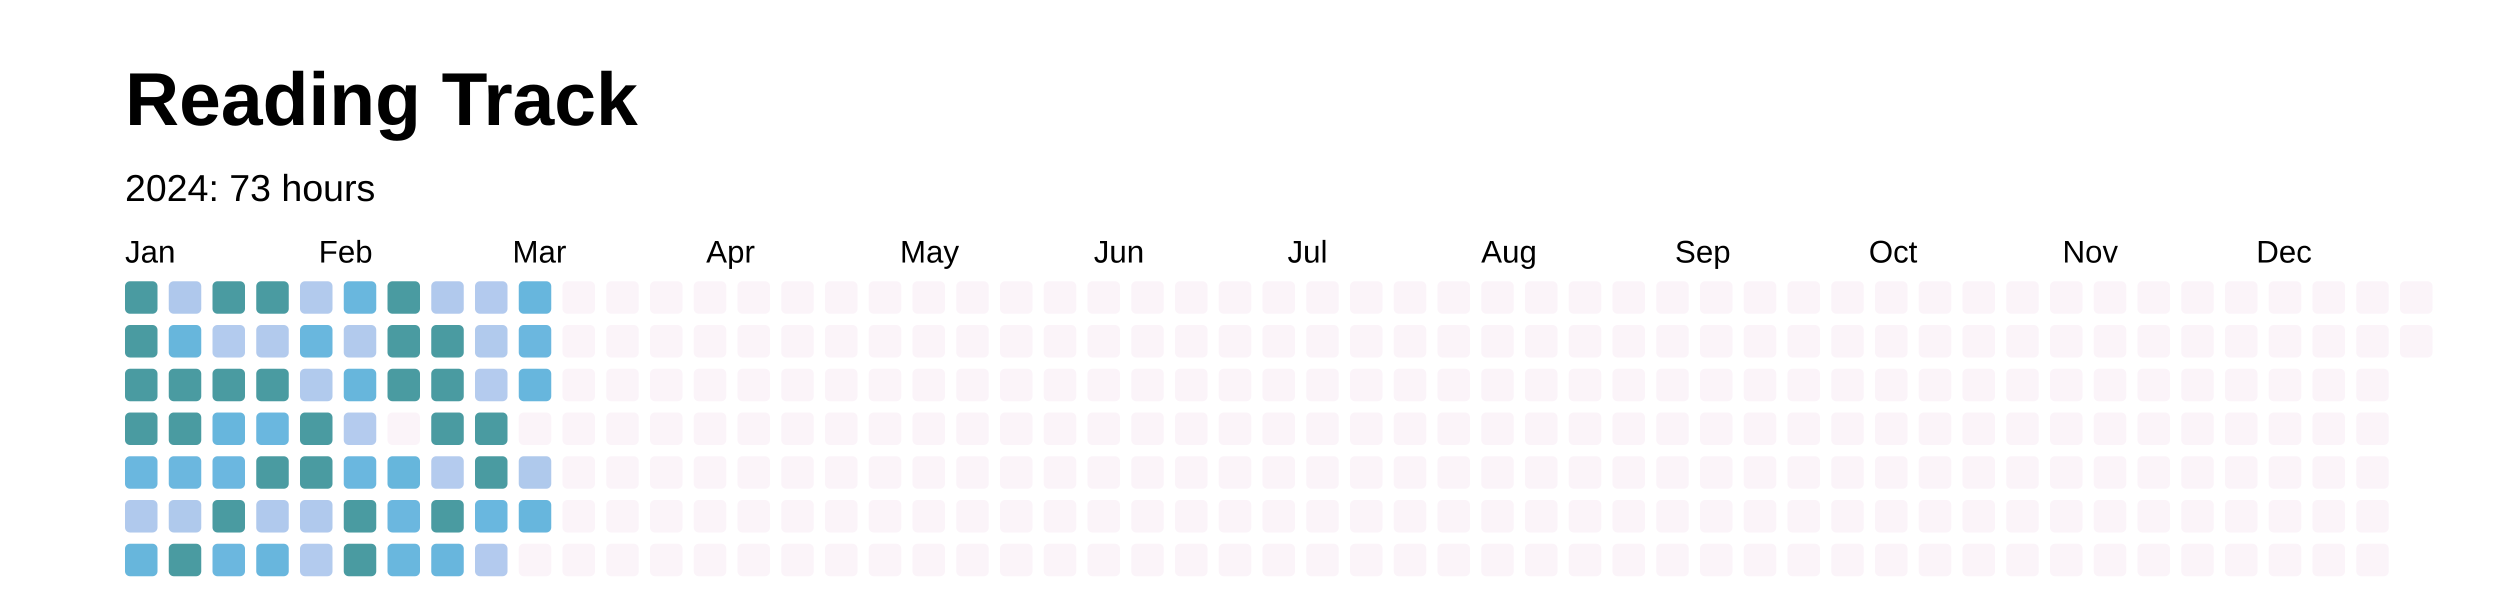
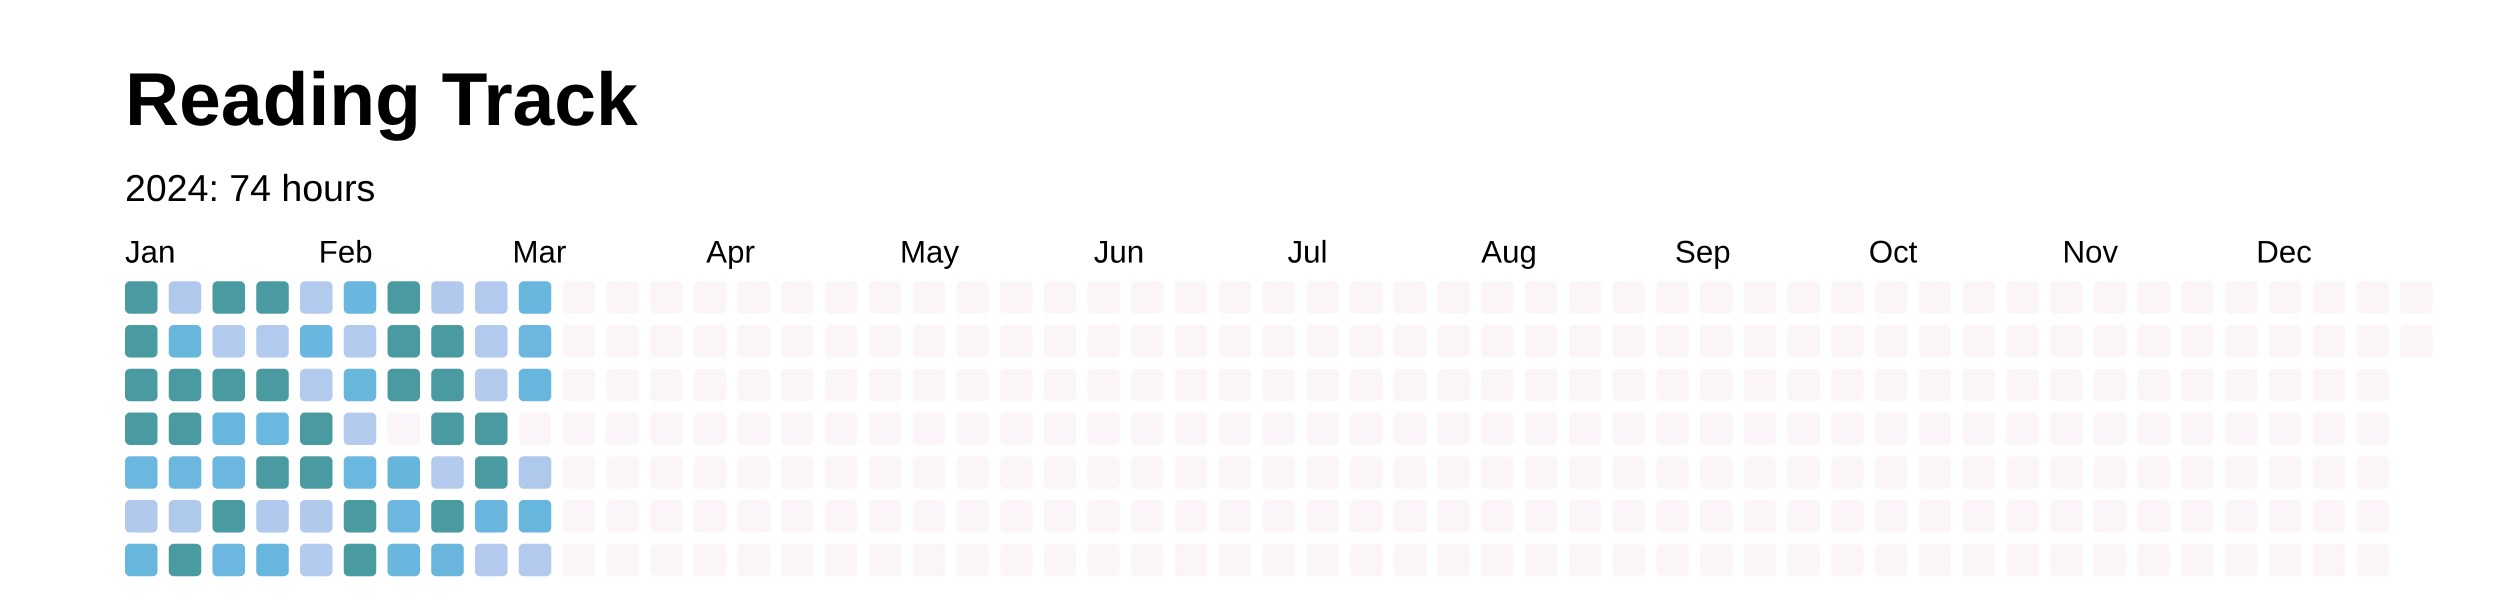
<svg xmlns="http://www.w3.org/2000/svg" baseProfile="full" height="48mm" version="1.1" viewBox="0,0,200,48" width="200mm">
  <defs />
  <rect fill="#FFFFFF" height="48" width="200" x="0" y="0" />
  <text fill="#000000" style="font-size:6px; font-family:Arial; font-weight:bold;" x="10" y="10">Reading Track</text>
-   <text dominant-baseline="hanging" fill="#000000" style="font-size:3.0px; font-family:Arial;" x="10" y="14">2024: 73 hours</text>
+   <text dominant-baseline="hanging" fill="#000000" style="font-size:3.0px; font-family:Arial;" x="10" y="14">2024: 74 hours</text>
  <text fill="#000000" style="font-size:2.5px; font-family:Arial" x="10.0" y="21.0">Jan</text>
  <text fill="#000000" style="font-size:2.5px; font-family:Arial" x="25.5" y="21.0">Feb</text>
  <text fill="#000000" style="font-size:2.5px; font-family:Arial" x="41.0" y="21.0">Mar</text>
  <text fill="#000000" style="font-size:2.5px; font-family:Arial" x="56.5" y="21.0">Apr</text>
  <text fill="#000000" style="font-size:2.5px; font-family:Arial" x="72.0" y="21.0">May</text>
  <text fill="#000000" style="font-size:2.5px; font-family:Arial" x="87.5" y="21.0">Jun</text>
  <text fill="#000000" style="font-size:2.5px; font-family:Arial" x="103.0" y="21.0">Jul</text>
  <text fill="#000000" style="font-size:2.5px; font-family:Arial" x="118.5" y="21.0">Aug</text>
  <text fill="#000000" style="font-size:2.5px; font-family:Arial" x="134.0" y="21.0">Sep</text>
  <text fill="#000000" style="font-size:2.5px; font-family:Arial" x="149.5" y="21.0">Oct</text>
  <text fill="#000000" style="font-size:2.5px; font-family:Arial" x="165.0" y="21.0">Nov</text>
  <text fill="#000000" style="font-size:2.5px; font-family:Arial" x="180.5" y="21.0">Dec</text>
  <rect fill="#4a9ba1" height="2.6" rx="0.4" ry="0.4" width="2.6" x="10.0" y="22.5" />
  <rect fill="#4a9ba1" height="2.6" rx="0.4" ry="0.4" width="2.6" x="10.0" y="26.0" />
  <rect fill="#4a9ba1" height="2.6" rx="0.4" ry="0.4" width="2.6" x="10.0" y="29.5" />
  <rect fill="#4a9ba1" height="2.6" rx="0.4" ry="0.4" width="2.6" x="10.0" y="33.0" />
  <rect fill="#6ab7df" height="2.6" rx="0.4" ry="0.4" width="2.6" x="10.0" y="36.5" />
  <rect fill="#b0c9ed" height="2.6" rx="0.4" ry="0.4" width="2.6" x="10.0" y="40.0" />
  <rect fill="#67b6dc" height="2.6" rx="0.4" ry="0.4" width="2.6" x="10.0" y="43.5" />
  <rect fill="#afc8ec" height="2.6" rx="0.4" ry="0.4" width="2.6" x="13.5" y="22.5" />
  <rect fill="#67b6dc" height="2.6" rx="0.4" ry="0.4" width="2.6" x="13.5" y="26.0" />
  <rect fill="#4a9ba1" height="2.6" rx="0.4" ry="0.4" width="2.6" x="13.5" y="29.5" />
  <rect fill="#4a9ba1" height="2.6" rx="0.4" ry="0.4" width="2.6" x="13.5" y="33.0" />
  <rect fill="#6bb7df" height="2.6" rx="0.4" ry="0.4" width="2.6" x="13.5" y="36.5" />
  <rect fill="#afc9ec" height="2.6" rx="0.4" ry="0.4" width="2.6" x="13.5" y="40.0" />
  <rect fill="#4a9ba1" height="2.6" rx="0.4" ry="0.4" width="2.6" x="13.5" y="43.5" />
  <rect fill="#4a9ba1" height="2.6" rx="0.4" ry="0.4" width="2.6" x="17.0" y="22.5" />
  <rect fill="#b3cbee" height="2.6" rx="0.4" ry="0.4" width="2.6" x="17.0" y="26.0" />
  <rect fill="#4a9ba1" height="2.6" rx="0.4" ry="0.4" width="2.6" x="17.0" y="29.5" />
  <rect fill="#67b6dd" height="2.6" rx="0.4" ry="0.4" width="2.6" x="17.0" y="33.0" />
  <rect fill="#6bb7e0" height="2.6" rx="0.4" ry="0.4" width="2.6" x="17.0" y="36.5" />
  <rect fill="#4a9ba1" height="2.6" rx="0.4" ry="0.4" width="2.6" x="17.0" y="40.0" />
  <rect fill="#6bb7df" height="2.6" rx="0.4" ry="0.4" width="2.6" x="17.0" y="43.5" />
  <rect fill="#4a9ba1" height="2.6" rx="0.4" ry="0.4" width="2.6" x="20.5" y="22.5" />
  <rect fill="#b2caed" height="2.6" rx="0.4" ry="0.4" width="2.6" x="20.5" y="26.0" />
  <rect fill="#4a9ba1" height="2.6" rx="0.4" ry="0.4" width="2.6" x="20.5" y="29.5" />
  <rect fill="#6ab7df" height="2.6" rx="0.4" ry="0.4" width="2.6" x="20.5" y="33.0" />
  <rect fill="#4a9ba1" height="2.6" rx="0.4" ry="0.4" width="2.6" x="20.5" y="36.5" />
  <rect fill="#b0c9ed" height="2.6" rx="0.4" ry="0.4" width="2.6" x="20.5" y="40.0" />
  <rect fill="#68b6dd" height="2.6" rx="0.4" ry="0.4" width="2.6" x="20.5" y="43.5" />
  <rect fill="#b2caed" height="2.6" rx="0.4" ry="0.4" width="2.6" x="24.0" y="22.5" />
  <rect fill="#69b7de" height="2.6" rx="0.4" ry="0.4" width="2.6" x="24.0" y="26.0" />
  <rect fill="#b1caed" height="2.6" rx="0.4" ry="0.4" width="2.6" x="24.0" y="29.5" />
  <rect fill="#4a9ba1" height="2.6" rx="0.4" ry="0.4" width="2.6" x="24.0" y="33.0" />
  <rect fill="#4a9ba1" height="2.6" rx="0.4" ry="0.4" width="2.6" x="24.0" y="36.5" />
  <rect fill="#b0c9ed" height="2.6" rx="0.4" ry="0.4" width="2.6" x="24.0" y="40.0" />
  <rect fill="#b3cbee" height="2.6" rx="0.4" ry="0.4" width="2.6" x="24.0" y="43.5" />
  <rect fill="#69b7de" height="2.6" rx="0.4" ry="0.4" width="2.6" x="27.5" y="22.5" />
  <rect fill="#b2caed" height="2.6" rx="0.4" ry="0.4" width="2.6" x="27.5" y="26.0" />
  <rect fill="#67b6dc" height="2.6" rx="0.4" ry="0.4" width="2.6" x="27.5" y="29.5" />
  <rect fill="#b4cbee" height="2.6" rx="0.4" ry="0.4" width="2.6" x="27.5" y="33.0" />
  <rect fill="#6ab7df" height="2.6" rx="0.4" ry="0.4" width="2.6" x="27.5" y="36.5" />
  <rect fill="#4a9ba1" height="2.6" rx="0.4" ry="0.4" width="2.6" x="27.5" y="40.0" />
  <rect fill="#4a9ba1" height="2.6" rx="0.4" ry="0.4" width="2.6" x="27.5" y="43.5" />
  <rect fill="#4a9ba1" height="2.6" rx="0.4" ry="0.4" width="2.6" x="31.0" y="22.5" />
  <rect fill="#4a9ba1" height="2.6" rx="0.4" ry="0.4" width="2.6" x="31.0" y="26.0" />
  <rect fill="#4a9ba1" height="2.6" rx="0.4" ry="0.4" width="2.6" x="31.0" y="29.5" />
  <rect fill="#FBF4F9" height="2.6" rx="0.4" ry="0.4" width="2.6" x="31.0" y="33.0" />
  <rect fill="#66b6dc" height="2.6" rx="0.4" ry="0.4" width="2.6" x="31.0" y="36.5" />
  <rect fill="#6bb7df" height="2.6" rx="0.4" ry="0.4" width="2.6" x="31.0" y="40.0" />
  <rect fill="#69b7de" height="2.6" rx="0.4" ry="0.4" width="2.6" x="31.0" y="43.5" />
  <rect fill="#b1c9ed" height="2.6" rx="0.4" ry="0.4" width="2.6" x="34.5" y="22.5" />
  <rect fill="#4a9ba1" height="2.6" rx="0.4" ry="0.4" width="2.6" x="34.5" y="26.0" />
  <rect fill="#4a9ba1" height="2.6" rx="0.4" ry="0.4" width="2.6" x="34.5" y="29.5" />
  <rect fill="#4a9ba1" height="2.6" rx="0.4" ry="0.4" width="2.6" x="34.5" y="33.0" />
  <rect fill="#b4cbee" height="2.6" rx="0.4" ry="0.4" width="2.6" x="34.5" y="36.5" />
  <rect fill="#4a9ba1" height="2.6" rx="0.4" ry="0.4" width="2.6" x="34.5" y="40.0" />
  <rect fill="#68b6dd" height="2.6" rx="0.4" ry="0.4" width="2.6" x="34.5" y="43.5" />
  <rect fill="#b3caee" height="2.6" rx="0.4" ry="0.4" width="2.6" x="38.0" y="22.5" />
  <rect fill="#b1caed" height="2.6" rx="0.4" ry="0.4" width="2.6" x="38.0" y="26.0" />
  <rect fill="#b4cbee" height="2.6" rx="0.4" ry="0.4" width="2.6" x="38.0" y="29.5" />
  <rect fill="#4a9ba1" height="2.6" rx="0.4" ry="0.4" width="2.6" x="38.0" y="33.0" />
  <rect fill="#4a9ba1" height="2.6" rx="0.4" ry="0.4" width="2.6" x="38.0" y="36.5" />
  <rect fill="#69b7df" height="2.6" rx="0.4" ry="0.4" width="2.6" x="38.0" y="40.0" />
  <rect fill="#b3caee" height="2.6" rx="0.4" ry="0.4" width="2.6" x="38.0" y="43.5" />
  <rect fill="#67b6dd" height="2.6" rx="0.4" ry="0.4" width="2.6" x="41.5" y="22.5" />
  <rect fill="#6bb7df" height="2.6" rx="0.4" ry="0.4" width="2.6" x="41.5" y="26.0" />
  <rect fill="#67b6dd" height="2.6" rx="0.4" ry="0.4" width="2.6" x="41.5" y="29.5" />
  <rect fill="#FBF4F9" height="2.6" rx="0.4" ry="0.4" width="2.6" x="41.5" y="33.0" />
  <rect fill="#afc9ec" height="2.6" rx="0.4" ry="0.4" width="2.6" x="41.5" y="36.5" />
  <rect fill="#67b6dd" height="2.6" rx="0.4" ry="0.4" width="2.6" x="41.5" y="40.0" />
-   <rect fill="#FBF4F9" height="2.6" rx="0.4" ry="0.4" width="2.6" x="41.5" y="43.5" />
+   <rect fill="#b3caee" height="2.6" rx="0.4" ry="0.4" width="2.6" x="41.5" y="43.5" />
  <rect fill="#FBF4F9" height="2.6" rx="0.4" ry="0.4" width="2.6" x="45.0" y="22.5" />
  <rect fill="#FBF4F9" height="2.6" rx="0.4" ry="0.4" width="2.6" x="45.0" y="26.0" />
  <rect fill="#FBF4F9" height="2.6" rx="0.4" ry="0.4" width="2.6" x="45.0" y="29.5" />
  <rect fill="#FBF4F9" height="2.6" rx="0.4" ry="0.4" width="2.6" x="45.0" y="33.0" />
  <rect fill="#FBF4F9" height="2.6" rx="0.4" ry="0.4" width="2.6" x="45.0" y="36.5" />
  <rect fill="#FBF4F9" height="2.6" rx="0.4" ry="0.4" width="2.6" x="45.0" y="40.0" />
  <rect fill="#FBF4F9" height="2.6" rx="0.4" ry="0.4" width="2.6" x="45.0" y="43.5" />
  <rect fill="#FBF4F9" height="2.6" rx="0.4" ry="0.4" width="2.6" x="48.5" y="22.5" />
  <rect fill="#FBF4F9" height="2.6" rx="0.4" ry="0.4" width="2.6" x="48.5" y="26.0" />
  <rect fill="#FBF4F9" height="2.6" rx="0.4" ry="0.4" width="2.6" x="48.5" y="29.5" />
  <rect fill="#FBF4F9" height="2.6" rx="0.4" ry="0.4" width="2.6" x="48.5" y="33.0" />
  <rect fill="#FBF4F9" height="2.6" rx="0.4" ry="0.4" width="2.6" x="48.5" y="36.5" />
  <rect fill="#FBF4F9" height="2.6" rx="0.4" ry="0.4" width="2.6" x="48.5" y="40.0" />
  <rect fill="#FBF4F9" height="2.6" rx="0.4" ry="0.4" width="2.6" x="48.5" y="43.5" />
  <rect fill="#FBF4F9" height="2.6" rx="0.4" ry="0.4" width="2.6" x="52.0" y="22.5" />
  <rect fill="#FBF4F9" height="2.6" rx="0.4" ry="0.4" width="2.6" x="52.0" y="26.0" />
  <rect fill="#FBF4F9" height="2.6" rx="0.4" ry="0.4" width="2.6" x="52.0" y="29.5" />
  <rect fill="#FBF4F9" height="2.6" rx="0.4" ry="0.4" width="2.6" x="52.0" y="33.0" />
  <rect fill="#FBF4F9" height="2.6" rx="0.4" ry="0.4" width="2.6" x="52.0" y="36.5" />
  <rect fill="#FBF4F9" height="2.6" rx="0.4" ry="0.4" width="2.6" x="52.0" y="40.0" />
  <rect fill="#FBF4F9" height="2.6" rx="0.4" ry="0.4" width="2.6" x="52.0" y="43.5" />
  <rect fill="#FBF4F9" height="2.6" rx="0.4" ry="0.4" width="2.6" x="55.5" y="22.5" />
  <rect fill="#FBF4F9" height="2.6" rx="0.4" ry="0.4" width="2.6" x="55.5" y="26.0" />
  <rect fill="#FBF4F9" height="2.6" rx="0.4" ry="0.4" width="2.6" x="55.5" y="29.5" />
  <rect fill="#FBF4F9" height="2.6" rx="0.4" ry="0.4" width="2.6" x="55.5" y="33.0" />
  <rect fill="#FBF4F9" height="2.6" rx="0.4" ry="0.4" width="2.6" x="55.5" y="36.5" />
  <rect fill="#FBF4F9" height="2.6" rx="0.4" ry="0.4" width="2.6" x="55.5" y="40.0" />
  <rect fill="#FBF4F9" height="2.6" rx="0.4" ry="0.4" width="2.6" x="55.5" y="43.5" />
  <rect fill="#FBF4F9" height="2.6" rx="0.4" ry="0.4" width="2.6" x="59.0" y="22.5" />
  <rect fill="#FBF4F9" height="2.6" rx="0.4" ry="0.4" width="2.6" x="59.0" y="26.0" />
  <rect fill="#FBF4F9" height="2.6" rx="0.4" ry="0.4" width="2.6" x="59.0" y="29.5" />
  <rect fill="#FBF4F9" height="2.6" rx="0.4" ry="0.4" width="2.6" x="59.0" y="33.0" />
  <rect fill="#FBF4F9" height="2.6" rx="0.4" ry="0.4" width="2.6" x="59.0" y="36.5" />
  <rect fill="#FBF4F9" height="2.6" rx="0.4" ry="0.4" width="2.6" x="59.0" y="40.0" />
  <rect fill="#FBF4F9" height="2.6" rx="0.4" ry="0.4" width="2.6" x="59.0" y="43.5" />
  <rect fill="#FBF4F9" height="2.6" rx="0.4" ry="0.4" width="2.6" x="62.5" y="22.5" />
  <rect fill="#FBF4F9" height="2.6" rx="0.4" ry="0.4" width="2.6" x="62.5" y="26.0" />
  <rect fill="#FBF4F9" height="2.6" rx="0.4" ry="0.4" width="2.6" x="62.5" y="29.5" />
  <rect fill="#FBF4F9" height="2.6" rx="0.4" ry="0.4" width="2.6" x="62.5" y="33.0" />
  <rect fill="#FBF4F9" height="2.6" rx="0.4" ry="0.4" width="2.6" x="62.5" y="36.5" />
  <rect fill="#FBF4F9" height="2.6" rx="0.4" ry="0.4" width="2.6" x="62.5" y="40.0" />
  <rect fill="#FBF4F9" height="2.6" rx="0.4" ry="0.4" width="2.6" x="62.5" y="43.5" />
  <rect fill="#FBF4F9" height="2.6" rx="0.4" ry="0.4" width="2.6" x="66.0" y="22.5" />
  <rect fill="#FBF4F9" height="2.6" rx="0.4" ry="0.4" width="2.6" x="66.0" y="26.0" />
  <rect fill="#FBF4F9" height="2.6" rx="0.4" ry="0.4" width="2.6" x="66.0" y="29.5" />
  <rect fill="#FBF4F9" height="2.6" rx="0.4" ry="0.4" width="2.6" x="66.0" y="33.0" />
  <rect fill="#FBF4F9" height="2.6" rx="0.4" ry="0.4" width="2.6" x="66.0" y="36.5" />
  <rect fill="#FBF4F9" height="2.6" rx="0.4" ry="0.4" width="2.6" x="66.0" y="40.0" />
  <rect fill="#FBF4F9" height="2.6" rx="0.4" ry="0.4" width="2.6" x="66.0" y="43.5" />
  <rect fill="#FBF4F9" height="2.6" rx="0.4" ry="0.4" width="2.6" x="69.5" y="22.5" />
  <rect fill="#FBF4F9" height="2.6" rx="0.4" ry="0.4" width="2.6" x="69.5" y="26.0" />
  <rect fill="#FBF4F9" height="2.6" rx="0.4" ry="0.4" width="2.6" x="69.5" y="29.5" />
  <rect fill="#FBF4F9" height="2.6" rx="0.4" ry="0.4" width="2.6" x="69.5" y="33.0" />
  <rect fill="#FBF4F9" height="2.6" rx="0.4" ry="0.4" width="2.6" x="69.5" y="36.5" />
  <rect fill="#FBF4F9" height="2.6" rx="0.4" ry="0.4" width="2.6" x="69.5" y="40.0" />
  <rect fill="#FBF4F9" height="2.6" rx="0.4" ry="0.4" width="2.6" x="69.5" y="43.5" />
  <rect fill="#FBF4F9" height="2.6" rx="0.4" ry="0.4" width="2.6" x="73.0" y="22.5" />
  <rect fill="#FBF4F9" height="2.6" rx="0.4" ry="0.4" width="2.6" x="73.0" y="26.0" />
  <rect fill="#FBF4F9" height="2.6" rx="0.4" ry="0.4" width="2.6" x="73.0" y="29.5" />
  <rect fill="#FBF4F9" height="2.6" rx="0.4" ry="0.4" width="2.6" x="73.0" y="33.0" />
  <rect fill="#FBF4F9" height="2.6" rx="0.4" ry="0.4" width="2.6" x="73.0" y="36.5" />
  <rect fill="#FBF4F9" height="2.6" rx="0.4" ry="0.4" width="2.6" x="73.0" y="40.0" />
  <rect fill="#FBF4F9" height="2.6" rx="0.4" ry="0.4" width="2.6" x="73.0" y="43.5" />
  <rect fill="#FBF4F9" height="2.6" rx="0.4" ry="0.4" width="2.6" x="76.5" y="22.5" />
  <rect fill="#FBF4F9" height="2.6" rx="0.4" ry="0.4" width="2.6" x="76.5" y="26.0" />
  <rect fill="#FBF4F9" height="2.6" rx="0.4" ry="0.4" width="2.6" x="76.5" y="29.5" />
  <rect fill="#FBF4F9" height="2.6" rx="0.4" ry="0.4" width="2.6" x="76.5" y="33.0" />
  <rect fill="#FBF4F9" height="2.6" rx="0.4" ry="0.4" width="2.6" x="76.5" y="36.5" />
  <rect fill="#FBF4F9" height="2.6" rx="0.4" ry="0.4" width="2.6" x="76.5" y="40.0" />
  <rect fill="#FBF4F9" height="2.6" rx="0.4" ry="0.4" width="2.6" x="76.5" y="43.5" />
  <rect fill="#FBF4F9" height="2.6" rx="0.4" ry="0.4" width="2.6" x="80.0" y="22.5" />
  <rect fill="#FBF4F9" height="2.6" rx="0.4" ry="0.4" width="2.6" x="80.0" y="26.0" />
  <rect fill="#FBF4F9" height="2.6" rx="0.4" ry="0.4" width="2.6" x="80.0" y="29.5" />
  <rect fill="#FBF4F9" height="2.6" rx="0.4" ry="0.4" width="2.6" x="80.0" y="33.0" />
  <rect fill="#FBF4F9" height="2.6" rx="0.4" ry="0.4" width="2.6" x="80.0" y="36.5" />
  <rect fill="#FBF4F9" height="2.6" rx="0.4" ry="0.4" width="2.6" x="80.0" y="40.0" />
  <rect fill="#FBF4F9" height="2.6" rx="0.4" ry="0.4" width="2.6" x="80.0" y="43.5" />
  <rect fill="#FBF4F9" height="2.6" rx="0.4" ry="0.4" width="2.6" x="83.5" y="22.5" />
  <rect fill="#FBF4F9" height="2.6" rx="0.4" ry="0.4" width="2.6" x="83.5" y="26.0" />
  <rect fill="#FBF4F9" height="2.6" rx="0.4" ry="0.4" width="2.6" x="83.5" y="29.5" />
  <rect fill="#FBF4F9" height="2.6" rx="0.4" ry="0.4" width="2.6" x="83.5" y="33.0" />
  <rect fill="#FBF4F9" height="2.6" rx="0.4" ry="0.4" width="2.6" x="83.5" y="36.5" />
  <rect fill="#FBF4F9" height="2.6" rx="0.4" ry="0.4" width="2.6" x="83.5" y="40.0" />
  <rect fill="#FBF4F9" height="2.6" rx="0.4" ry="0.4" width="2.6" x="83.5" y="43.5" />
  <rect fill="#FBF4F9" height="2.6" rx="0.4" ry="0.4" width="2.6" x="87.0" y="22.5" />
  <rect fill="#FBF4F9" height="2.6" rx="0.4" ry="0.4" width="2.6" x="87.0" y="26.0" />
  <rect fill="#FBF4F9" height="2.6" rx="0.4" ry="0.4" width="2.6" x="87.0" y="29.5" />
  <rect fill="#FBF4F9" height="2.6" rx="0.4" ry="0.4" width="2.6" x="87.0" y="33.0" />
  <rect fill="#FBF4F9" height="2.6" rx="0.4" ry="0.4" width="2.6" x="87.0" y="36.5" />
  <rect fill="#FBF4F9" height="2.6" rx="0.4" ry="0.4" width="2.6" x="87.0" y="40.0" />
  <rect fill="#FBF4F9" height="2.6" rx="0.4" ry="0.4" width="2.6" x="87.0" y="43.5" />
  <rect fill="#FBF4F9" height="2.6" rx="0.4" ry="0.4" width="2.6" x="90.5" y="22.5" />
  <rect fill="#FBF4F9" height="2.6" rx="0.4" ry="0.4" width="2.6" x="90.5" y="26.0" />
  <rect fill="#FBF4F9" height="2.6" rx="0.4" ry="0.4" width="2.6" x="90.5" y="29.5" />
  <rect fill="#FBF4F9" height="2.6" rx="0.4" ry="0.4" width="2.6" x="90.5" y="33.0" />
  <rect fill="#FBF4F9" height="2.6" rx="0.4" ry="0.4" width="2.6" x="90.5" y="36.5" />
  <rect fill="#FBF4F9" height="2.6" rx="0.4" ry="0.4" width="2.6" x="90.5" y="40.0" />
  <rect fill="#FBF4F9" height="2.6" rx="0.4" ry="0.4" width="2.6" x="90.5" y="43.5" />
  <rect fill="#FBF4F9" height="2.6" rx="0.4" ry="0.4" width="2.6" x="94.0" y="22.5" />
  <rect fill="#FBF4F9" height="2.6" rx="0.4" ry="0.4" width="2.6" x="94.0" y="26.0" />
  <rect fill="#FBF4F9" height="2.6" rx="0.4" ry="0.4" width="2.6" x="94.0" y="29.5" />
  <rect fill="#FBF4F9" height="2.6" rx="0.4" ry="0.4" width="2.6" x="94.0" y="33.0" />
  <rect fill="#FBF4F9" height="2.6" rx="0.4" ry="0.4" width="2.6" x="94.0" y="36.5" />
  <rect fill="#FBF4F9" height="2.6" rx="0.4" ry="0.4" width="2.6" x="94.0" y="40.0" />
  <rect fill="#FBF4F9" height="2.6" rx="0.4" ry="0.4" width="2.6" x="94.0" y="43.5" />
  <rect fill="#FBF4F9" height="2.6" rx="0.4" ry="0.4" width="2.6" x="97.5" y="22.5" />
  <rect fill="#FBF4F9" height="2.6" rx="0.4" ry="0.4" width="2.6" x="97.5" y="26.0" />
  <rect fill="#FBF4F9" height="2.6" rx="0.4" ry="0.4" width="2.6" x="97.5" y="29.5" />
  <rect fill="#FBF4F9" height="2.6" rx="0.4" ry="0.4" width="2.6" x="97.5" y="33.0" />
  <rect fill="#FBF4F9" height="2.6" rx="0.4" ry="0.4" width="2.6" x="97.5" y="36.5" />
  <rect fill="#FBF4F9" height="2.6" rx="0.4" ry="0.4" width="2.6" x="97.5" y="40.0" />
  <rect fill="#FBF4F9" height="2.6" rx="0.4" ry="0.4" width="2.6" x="97.5" y="43.5" />
  <rect fill="#FBF4F9" height="2.6" rx="0.4" ry="0.4" width="2.6" x="101.0" y="22.5" />
  <rect fill="#FBF4F9" height="2.6" rx="0.4" ry="0.4" width="2.6" x="101.0" y="26.0" />
  <rect fill="#FBF4F9" height="2.6" rx="0.4" ry="0.4" width="2.6" x="101.0" y="29.5" />
  <rect fill="#FBF4F9" height="2.6" rx="0.4" ry="0.4" width="2.6" x="101.0" y="33.0" />
  <rect fill="#FBF4F9" height="2.6" rx="0.4" ry="0.4" width="2.6" x="101.0" y="36.5" />
  <rect fill="#FBF4F9" height="2.6" rx="0.4" ry="0.4" width="2.6" x="101.0" y="40.0" />
  <rect fill="#FBF4F9" height="2.6" rx="0.4" ry="0.4" width="2.6" x="101.0" y="43.5" />
  <rect fill="#FBF4F9" height="2.6" rx="0.4" ry="0.4" width="2.6" x="104.5" y="22.5" />
  <rect fill="#FBF4F9" height="2.6" rx="0.4" ry="0.4" width="2.6" x="104.5" y="26.0" />
  <rect fill="#FBF4F9" height="2.6" rx="0.4" ry="0.4" width="2.6" x="104.5" y="29.5" />
  <rect fill="#FBF4F9" height="2.6" rx="0.4" ry="0.4" width="2.6" x="104.5" y="33.0" />
  <rect fill="#FBF4F9" height="2.6" rx="0.4" ry="0.4" width="2.6" x="104.5" y="36.5" />
  <rect fill="#FBF4F9" height="2.6" rx="0.4" ry="0.4" width="2.6" x="104.5" y="40.0" />
  <rect fill="#FBF4F9" height="2.6" rx="0.4" ry="0.4" width="2.6" x="104.5" y="43.5" />
  <rect fill="#FBF4F9" height="2.6" rx="0.4" ry="0.4" width="2.6" x="108.0" y="22.5" />
  <rect fill="#FBF4F9" height="2.6" rx="0.4" ry="0.4" width="2.6" x="108.0" y="26.0" />
  <rect fill="#FBF4F9" height="2.6" rx="0.4" ry="0.4" width="2.6" x="108.0" y="29.5" />
  <rect fill="#FBF4F9" height="2.6" rx="0.4" ry="0.4" width="2.6" x="108.0" y="33.0" />
  <rect fill="#FBF4F9" height="2.6" rx="0.4" ry="0.4" width="2.6" x="108.0" y="36.5" />
  <rect fill="#FBF4F9" height="2.6" rx="0.4" ry="0.4" width="2.6" x="108.0" y="40.0" />
  <rect fill="#FBF4F9" height="2.6" rx="0.4" ry="0.4" width="2.6" x="108.0" y="43.5" />
  <rect fill="#FBF4F9" height="2.6" rx="0.4" ry="0.4" width="2.6" x="111.5" y="22.5" />
  <rect fill="#FBF4F9" height="2.6" rx="0.4" ry="0.4" width="2.6" x="111.5" y="26.0" />
  <rect fill="#FBF4F9" height="2.6" rx="0.4" ry="0.4" width="2.6" x="111.5" y="29.5" />
  <rect fill="#FBF4F9" height="2.6" rx="0.4" ry="0.4" width="2.6" x="111.5" y="33.0" />
  <rect fill="#FBF4F9" height="2.6" rx="0.4" ry="0.4" width="2.6" x="111.5" y="36.5" />
  <rect fill="#FBF4F9" height="2.6" rx="0.4" ry="0.4" width="2.6" x="111.5" y="40.0" />
  <rect fill="#FBF4F9" height="2.6" rx="0.4" ry="0.4" width="2.6" x="111.5" y="43.5" />
  <rect fill="#FBF4F9" height="2.6" rx="0.4" ry="0.4" width="2.6" x="115.0" y="22.5" />
  <rect fill="#FBF4F9" height="2.6" rx="0.4" ry="0.4" width="2.6" x="115.0" y="26.0" />
  <rect fill="#FBF4F9" height="2.6" rx="0.4" ry="0.4" width="2.6" x="115.0" y="29.5" />
  <rect fill="#FBF4F9" height="2.6" rx="0.4" ry="0.4" width="2.6" x="115.0" y="33.0" />
  <rect fill="#FBF4F9" height="2.6" rx="0.4" ry="0.4" width="2.6" x="115.0" y="36.5" />
  <rect fill="#FBF4F9" height="2.6" rx="0.4" ry="0.4" width="2.6" x="115.0" y="40.0" />
  <rect fill="#FBF4F9" height="2.6" rx="0.4" ry="0.4" width="2.6" x="115.0" y="43.5" />
  <rect fill="#FBF4F9" height="2.6" rx="0.4" ry="0.4" width="2.6" x="118.5" y="22.5" />
  <rect fill="#FBF4F9" height="2.6" rx="0.4" ry="0.4" width="2.6" x="118.5" y="26.0" />
  <rect fill="#FBF4F9" height="2.6" rx="0.4" ry="0.4" width="2.6" x="118.5" y="29.5" />
  <rect fill="#FBF4F9" height="2.6" rx="0.4" ry="0.4" width="2.6" x="118.5" y="33.0" />
  <rect fill="#FBF4F9" height="2.6" rx="0.4" ry="0.4" width="2.6" x="118.5" y="36.5" />
  <rect fill="#FBF4F9" height="2.6" rx="0.4" ry="0.4" width="2.6" x="118.5" y="40.0" />
  <rect fill="#FBF4F9" height="2.6" rx="0.4" ry="0.4" width="2.6" x="118.5" y="43.5" />
  <rect fill="#FBF4F9" height="2.6" rx="0.4" ry="0.4" width="2.6" x="122.0" y="22.5" />
  <rect fill="#FBF4F9" height="2.6" rx="0.4" ry="0.4" width="2.6" x="122.0" y="26.0" />
  <rect fill="#FBF4F9" height="2.6" rx="0.4" ry="0.4" width="2.6" x="122.0" y="29.5" />
  <rect fill="#FBF4F9" height="2.6" rx="0.4" ry="0.4" width="2.6" x="122.0" y="33.0" />
  <rect fill="#FBF4F9" height="2.6" rx="0.4" ry="0.4" width="2.6" x="122.0" y="36.5" />
  <rect fill="#FBF4F9" height="2.6" rx="0.4" ry="0.4" width="2.6" x="122.0" y="40.0" />
  <rect fill="#FBF4F9" height="2.6" rx="0.4" ry="0.4" width="2.6" x="122.0" y="43.5" />
  <rect fill="#FBF4F9" height="2.6" rx="0.4" ry="0.4" width="2.6" x="125.5" y="22.5" />
  <rect fill="#FBF4F9" height="2.6" rx="0.4" ry="0.4" width="2.6" x="125.5" y="26.0" />
  <rect fill="#FBF4F9" height="2.6" rx="0.4" ry="0.4" width="2.6" x="125.5" y="29.5" />
  <rect fill="#FBF4F9" height="2.6" rx="0.4" ry="0.4" width="2.6" x="125.5" y="33.0" />
  <rect fill="#FBF4F9" height="2.6" rx="0.4" ry="0.4" width="2.6" x="125.5" y="36.5" />
  <rect fill="#FBF4F9" height="2.6" rx="0.4" ry="0.4" width="2.6" x="125.5" y="40.0" />
  <rect fill="#FBF4F9" height="2.6" rx="0.4" ry="0.4" width="2.6" x="125.5" y="43.5" />
  <rect fill="#FBF4F9" height="2.6" rx="0.4" ry="0.4" width="2.6" x="129.0" y="22.5" />
  <rect fill="#FBF4F9" height="2.6" rx="0.4" ry="0.4" width="2.6" x="129.0" y="26.0" />
  <rect fill="#FBF4F9" height="2.6" rx="0.4" ry="0.4" width="2.6" x="129.0" y="29.5" />
  <rect fill="#FBF4F9" height="2.6" rx="0.4" ry="0.4" width="2.6" x="129.0" y="33.0" />
  <rect fill="#FBF4F9" height="2.6" rx="0.4" ry="0.4" width="2.6" x="129.0" y="36.5" />
  <rect fill="#FBF4F9" height="2.6" rx="0.4" ry="0.4" width="2.6" x="129.0" y="40.0" />
  <rect fill="#FBF4F9" height="2.6" rx="0.4" ry="0.4" width="2.6" x="129.0" y="43.5" />
  <rect fill="#FBF4F9" height="2.6" rx="0.4" ry="0.4" width="2.6" x="132.5" y="22.5" />
  <rect fill="#FBF4F9" height="2.6" rx="0.4" ry="0.4" width="2.6" x="132.5" y="26.0" />
  <rect fill="#FBF4F9" height="2.6" rx="0.4" ry="0.4" width="2.6" x="132.5" y="29.5" />
  <rect fill="#FBF4F9" height="2.6" rx="0.4" ry="0.4" width="2.6" x="132.5" y="33.0" />
  <rect fill="#FBF4F9" height="2.6" rx="0.4" ry="0.4" width="2.6" x="132.5" y="36.5" />
  <rect fill="#FBF4F9" height="2.6" rx="0.4" ry="0.4" width="2.6" x="132.5" y="40.0" />
  <rect fill="#FBF4F9" height="2.6" rx="0.4" ry="0.4" width="2.6" x="132.5" y="43.5" />
  <rect fill="#FBF4F9" height="2.6" rx="0.4" ry="0.4" width="2.6" x="136.0" y="22.5" />
  <rect fill="#FBF4F9" height="2.6" rx="0.4" ry="0.4" width="2.6" x="136.0" y="26.0" />
  <rect fill="#FBF4F9" height="2.6" rx="0.4" ry="0.4" width="2.6" x="136.0" y="29.5" />
  <rect fill="#FBF4F9" height="2.6" rx="0.4" ry="0.4" width="2.6" x="136.0" y="33.0" />
  <rect fill="#FBF4F9" height="2.6" rx="0.4" ry="0.4" width="2.6" x="136.0" y="36.5" />
  <rect fill="#FBF4F9" height="2.6" rx="0.4" ry="0.4" width="2.6" x="136.0" y="40.0" />
  <rect fill="#FBF4F9" height="2.6" rx="0.4" ry="0.4" width="2.6" x="136.0" y="43.5" />
  <rect fill="#FBF4F9" height="2.6" rx="0.4" ry="0.4" width="2.6" x="139.5" y="22.5" />
  <rect fill="#FBF4F9" height="2.6" rx="0.4" ry="0.4" width="2.6" x="139.5" y="26.0" />
  <rect fill="#FBF4F9" height="2.6" rx="0.4" ry="0.4" width="2.6" x="139.5" y="29.5" />
  <rect fill="#FBF4F9" height="2.6" rx="0.4" ry="0.4" width="2.6" x="139.5" y="33.0" />
  <rect fill="#FBF4F9" height="2.6" rx="0.4" ry="0.4" width="2.6" x="139.5" y="36.5" />
  <rect fill="#FBF4F9" height="2.6" rx="0.4" ry="0.4" width="2.6" x="139.5" y="40.0" />
  <rect fill="#FBF4F9" height="2.6" rx="0.4" ry="0.4" width="2.6" x="139.5" y="43.5" />
  <rect fill="#FBF4F9" height="2.6" rx="0.4" ry="0.4" width="2.6" x="143.0" y="22.5" />
  <rect fill="#FBF4F9" height="2.6" rx="0.4" ry="0.4" width="2.6" x="143.0" y="26.0" />
  <rect fill="#FBF4F9" height="2.6" rx="0.4" ry="0.4" width="2.6" x="143.0" y="29.5" />
  <rect fill="#FBF4F9" height="2.6" rx="0.4" ry="0.4" width="2.6" x="143.0" y="33.0" />
  <rect fill="#FBF4F9" height="2.6" rx="0.4" ry="0.4" width="2.6" x="143.0" y="36.5" />
  <rect fill="#FBF4F9" height="2.6" rx="0.4" ry="0.4" width="2.6" x="143.0" y="40.0" />
  <rect fill="#FBF4F9" height="2.6" rx="0.4" ry="0.4" width="2.6" x="143.0" y="43.5" />
  <rect fill="#FBF4F9" height="2.6" rx="0.4" ry="0.4" width="2.6" x="146.5" y="22.5" />
  <rect fill="#FBF4F9" height="2.6" rx="0.4" ry="0.4" width="2.6" x="146.5" y="26.0" />
  <rect fill="#FBF4F9" height="2.6" rx="0.4" ry="0.4" width="2.6" x="146.5" y="29.5" />
  <rect fill="#FBF4F9" height="2.6" rx="0.4" ry="0.4" width="2.6" x="146.5" y="33.0" />
  <rect fill="#FBF4F9" height="2.6" rx="0.4" ry="0.4" width="2.6" x="146.5" y="36.5" />
  <rect fill="#FBF4F9" height="2.6" rx="0.4" ry="0.4" width="2.6" x="146.5" y="40.0" />
  <rect fill="#FBF4F9" height="2.6" rx="0.4" ry="0.4" width="2.6" x="146.5" y="43.5" />
  <rect fill="#FBF4F9" height="2.6" rx="0.4" ry="0.4" width="2.6" x="150.0" y="22.5" />
  <rect fill="#FBF4F9" height="2.6" rx="0.4" ry="0.4" width="2.6" x="150.0" y="26.0" />
  <rect fill="#FBF4F9" height="2.6" rx="0.4" ry="0.4" width="2.6" x="150.0" y="29.5" />
  <rect fill="#FBF4F9" height="2.6" rx="0.4" ry="0.4" width="2.6" x="150.0" y="33.0" />
  <rect fill="#FBF4F9" height="2.6" rx="0.4" ry="0.4" width="2.6" x="150.0" y="36.5" />
  <rect fill="#FBF4F9" height="2.6" rx="0.4" ry="0.4" width="2.6" x="150.0" y="40.0" />
  <rect fill="#FBF4F9" height="2.6" rx="0.4" ry="0.4" width="2.6" x="150.0" y="43.5" />
  <rect fill="#FBF4F9" height="2.6" rx="0.4" ry="0.4" width="2.6" x="153.5" y="22.5" />
  <rect fill="#FBF4F9" height="2.6" rx="0.4" ry="0.4" width="2.6" x="153.5" y="26.0" />
  <rect fill="#FBF4F9" height="2.6" rx="0.4" ry="0.4" width="2.6" x="153.5" y="29.5" />
  <rect fill="#FBF4F9" height="2.6" rx="0.4" ry="0.4" width="2.6" x="153.5" y="33.0" />
  <rect fill="#FBF4F9" height="2.6" rx="0.4" ry="0.4" width="2.6" x="153.5" y="36.5" />
  <rect fill="#FBF4F9" height="2.6" rx="0.4" ry="0.4" width="2.6" x="153.5" y="40.0" />
  <rect fill="#FBF4F9" height="2.6" rx="0.4" ry="0.4" width="2.6" x="153.5" y="43.5" />
  <rect fill="#FBF4F9" height="2.6" rx="0.4" ry="0.4" width="2.6" x="157.0" y="22.5" />
  <rect fill="#FBF4F9" height="2.6" rx="0.4" ry="0.4" width="2.6" x="157.0" y="26.0" />
  <rect fill="#FBF4F9" height="2.6" rx="0.4" ry="0.4" width="2.6" x="157.0" y="29.5" />
  <rect fill="#FBF4F9" height="2.6" rx="0.4" ry="0.4" width="2.6" x="157.0" y="33.0" />
  <rect fill="#FBF4F9" height="2.6" rx="0.4" ry="0.4" width="2.6" x="157.0" y="36.5" />
  <rect fill="#FBF4F9" height="2.6" rx="0.4" ry="0.4" width="2.6" x="157.0" y="40.0" />
  <rect fill="#FBF4F9" height="2.6" rx="0.4" ry="0.4" width="2.6" x="157.0" y="43.5" />
  <rect fill="#FBF4F9" height="2.6" rx="0.4" ry="0.4" width="2.6" x="160.5" y="22.5" />
  <rect fill="#FBF4F9" height="2.6" rx="0.4" ry="0.4" width="2.6" x="160.5" y="26.0" />
  <rect fill="#FBF4F9" height="2.6" rx="0.4" ry="0.4" width="2.6" x="160.5" y="29.5" />
  <rect fill="#FBF4F9" height="2.6" rx="0.4" ry="0.4" width="2.6" x="160.5" y="33.0" />
  <rect fill="#FBF4F9" height="2.6" rx="0.4" ry="0.4" width="2.6" x="160.5" y="36.5" />
  <rect fill="#FBF4F9" height="2.6" rx="0.4" ry="0.4" width="2.6" x="160.5" y="40.0" />
  <rect fill="#FBF4F9" height="2.6" rx="0.4" ry="0.4" width="2.6" x="160.5" y="43.5" />
  <rect fill="#FBF4F9" height="2.6" rx="0.4" ry="0.4" width="2.6" x="164.0" y="22.5" />
  <rect fill="#FBF4F9" height="2.6" rx="0.4" ry="0.4" width="2.6" x="164.0" y="26.0" />
  <rect fill="#FBF4F9" height="2.6" rx="0.4" ry="0.4" width="2.6" x="164.0" y="29.5" />
  <rect fill="#FBF4F9" height="2.6" rx="0.4" ry="0.4" width="2.6" x="164.0" y="33.0" />
  <rect fill="#FBF4F9" height="2.6" rx="0.4" ry="0.4" width="2.6" x="164.0" y="36.5" />
  <rect fill="#FBF4F9" height="2.6" rx="0.4" ry="0.4" width="2.6" x="164.0" y="40.0" />
  <rect fill="#FBF4F9" height="2.6" rx="0.4" ry="0.4" width="2.6" x="164.0" y="43.5" />
  <rect fill="#FBF4F9" height="2.6" rx="0.4" ry="0.4" width="2.6" x="167.5" y="22.5" />
  <rect fill="#FBF4F9" height="2.6" rx="0.4" ry="0.4" width="2.6" x="167.5" y="26.0" />
  <rect fill="#FBF4F9" height="2.6" rx="0.4" ry="0.4" width="2.6" x="167.5" y="29.5" />
  <rect fill="#FBF4F9" height="2.6" rx="0.4" ry="0.4" width="2.6" x="167.5" y="33.0" />
  <rect fill="#FBF4F9" height="2.6" rx="0.4" ry="0.4" width="2.6" x="167.5" y="36.5" />
  <rect fill="#FBF4F9" height="2.6" rx="0.4" ry="0.4" width="2.6" x="167.5" y="40.0" />
  <rect fill="#FBF4F9" height="2.6" rx="0.4" ry="0.4" width="2.6" x="167.5" y="43.5" />
  <rect fill="#FBF4F9" height="2.6" rx="0.4" ry="0.4" width="2.6" x="171.0" y="22.5" />
  <rect fill="#FBF4F9" height="2.6" rx="0.4" ry="0.4" width="2.6" x="171.0" y="26.0" />
  <rect fill="#FBF4F9" height="2.6" rx="0.4" ry="0.4" width="2.6" x="171.0" y="29.5" />
  <rect fill="#FBF4F9" height="2.6" rx="0.4" ry="0.4" width="2.6" x="171.0" y="33.0" />
  <rect fill="#FBF4F9" height="2.6" rx="0.4" ry="0.4" width="2.6" x="171.0" y="36.5" />
  <rect fill="#FBF4F9" height="2.6" rx="0.4" ry="0.4" width="2.6" x="171.0" y="40.0" />
  <rect fill="#FBF4F9" height="2.6" rx="0.4" ry="0.4" width="2.6" x="171.0" y="43.5" />
  <rect fill="#FBF4F9" height="2.6" rx="0.4" ry="0.4" width="2.6" x="174.5" y="22.5" />
  <rect fill="#FBF4F9" height="2.6" rx="0.4" ry="0.4" width="2.6" x="174.5" y="26.0" />
  <rect fill="#FBF4F9" height="2.6" rx="0.4" ry="0.4" width="2.6" x="174.5" y="29.5" />
  <rect fill="#FBF4F9" height="2.6" rx="0.4" ry="0.4" width="2.6" x="174.5" y="33.0" />
  <rect fill="#FBF4F9" height="2.6" rx="0.4" ry="0.4" width="2.6" x="174.5" y="36.5" />
  <rect fill="#FBF4F9" height="2.6" rx="0.4" ry="0.4" width="2.6" x="174.5" y="40.0" />
  <rect fill="#FBF4F9" height="2.6" rx="0.4" ry="0.4" width="2.6" x="174.5" y="43.5" />
  <rect fill="#FBF4F9" height="2.6" rx="0.4" ry="0.4" width="2.6" x="178.0" y="22.5" />
  <rect fill="#FBF4F9" height="2.6" rx="0.4" ry="0.4" width="2.6" x="178.0" y="26.0" />
  <rect fill="#FBF4F9" height="2.6" rx="0.4" ry="0.4" width="2.6" x="178.0" y="29.5" />
  <rect fill="#FBF4F9" height="2.6" rx="0.4" ry="0.4" width="2.6" x="178.0" y="33.0" />
  <rect fill="#FBF4F9" height="2.6" rx="0.4" ry="0.4" width="2.6" x="178.0" y="36.5" />
  <rect fill="#FBF4F9" height="2.6" rx="0.4" ry="0.4" width="2.6" x="178.0" y="40.0" />
  <rect fill="#FBF4F9" height="2.6" rx="0.4" ry="0.4" width="2.6" x="178.0" y="43.5" />
  <rect fill="#FBF4F9" height="2.6" rx="0.4" ry="0.4" width="2.6" x="181.5" y="22.5" />
  <rect fill="#FBF4F9" height="2.6" rx="0.4" ry="0.4" width="2.6" x="181.5" y="26.0" />
  <rect fill="#FBF4F9" height="2.6" rx="0.4" ry="0.4" width="2.6" x="181.5" y="29.5" />
  <rect fill="#FBF4F9" height="2.6" rx="0.4" ry="0.4" width="2.6" x="181.5" y="33.0" />
  <rect fill="#FBF4F9" height="2.6" rx="0.4" ry="0.4" width="2.6" x="181.5" y="36.5" />
  <rect fill="#FBF4F9" height="2.6" rx="0.4" ry="0.4" width="2.6" x="181.5" y="40.0" />
  <rect fill="#FBF4F9" height="2.6" rx="0.4" ry="0.4" width="2.6" x="181.5" y="43.5" />
  <rect fill="#FBF4F9" height="2.6" rx="0.4" ry="0.4" width="2.6" x="185.0" y="22.5" />
  <rect fill="#FBF4F9" height="2.6" rx="0.4" ry="0.4" width="2.6" x="185.0" y="26.0" />
  <rect fill="#FBF4F9" height="2.6" rx="0.4" ry="0.4" width="2.6" x="185.0" y="29.5" />
  <rect fill="#FBF4F9" height="2.6" rx="0.4" ry="0.4" width="2.6" x="185.0" y="33.0" />
  <rect fill="#FBF4F9" height="2.6" rx="0.4" ry="0.4" width="2.6" x="185.0" y="36.5" />
  <rect fill="#FBF4F9" height="2.6" rx="0.4" ry="0.4" width="2.6" x="185.0" y="40.0" />
  <rect fill="#FBF4F9" height="2.6" rx="0.4" ry="0.4" width="2.6" x="185.0" y="43.5" />
  <rect fill="#FBF4F9" height="2.6" rx="0.4" ry="0.4" width="2.6" x="188.5" y="22.5" />
  <rect fill="#FBF4F9" height="2.6" rx="0.4" ry="0.4" width="2.6" x="188.5" y="26.0" />
  <rect fill="#FBF4F9" height="2.6" rx="0.4" ry="0.4" width="2.6" x="188.5" y="29.5" />
  <rect fill="#FBF4F9" height="2.6" rx="0.4" ry="0.4" width="2.6" x="188.5" y="33.0" />
  <rect fill="#FBF4F9" height="2.6" rx="0.4" ry="0.4" width="2.6" x="188.5" y="36.5" />
  <rect fill="#FBF4F9" height="2.6" rx="0.4" ry="0.4" width="2.6" x="188.5" y="40.0" />
  <rect fill="#FBF4F9" height="2.6" rx="0.4" ry="0.4" width="2.6" x="188.5" y="43.5" />
  <rect fill="#FBF4F9" height="2.6" rx="0.4" ry="0.4" width="2.6" x="192.0" y="22.5" />
  <rect fill="#FBF4F9" height="2.6" rx="0.4" ry="0.4" width="2.6" x="192.0" y="26.0" />
</svg>
